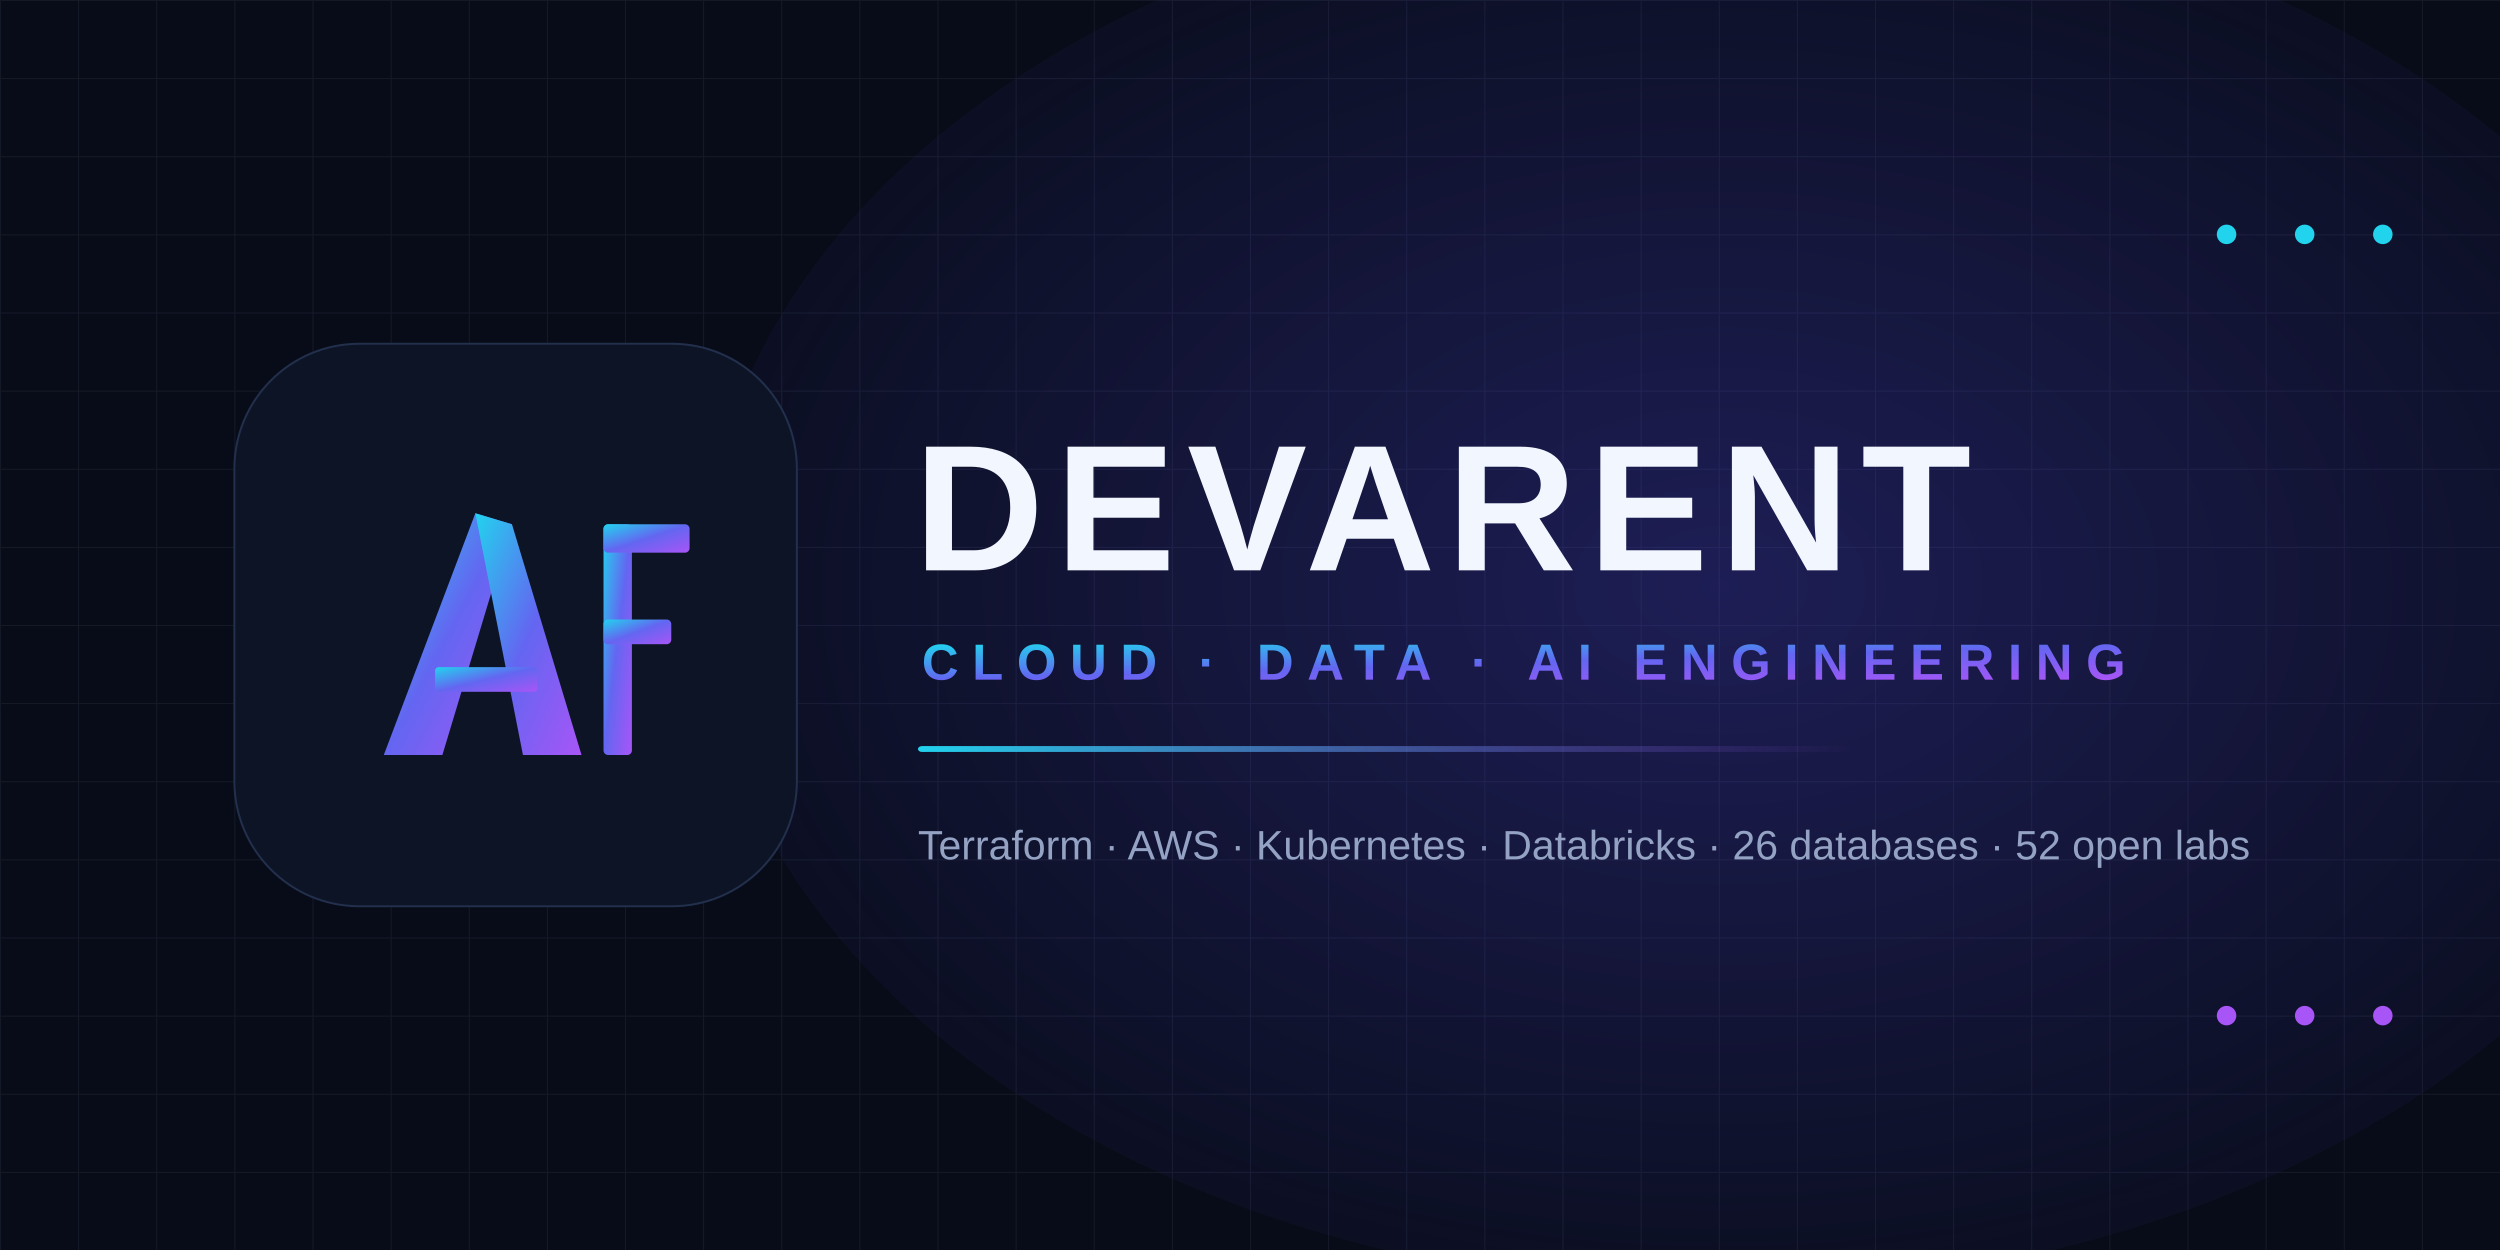
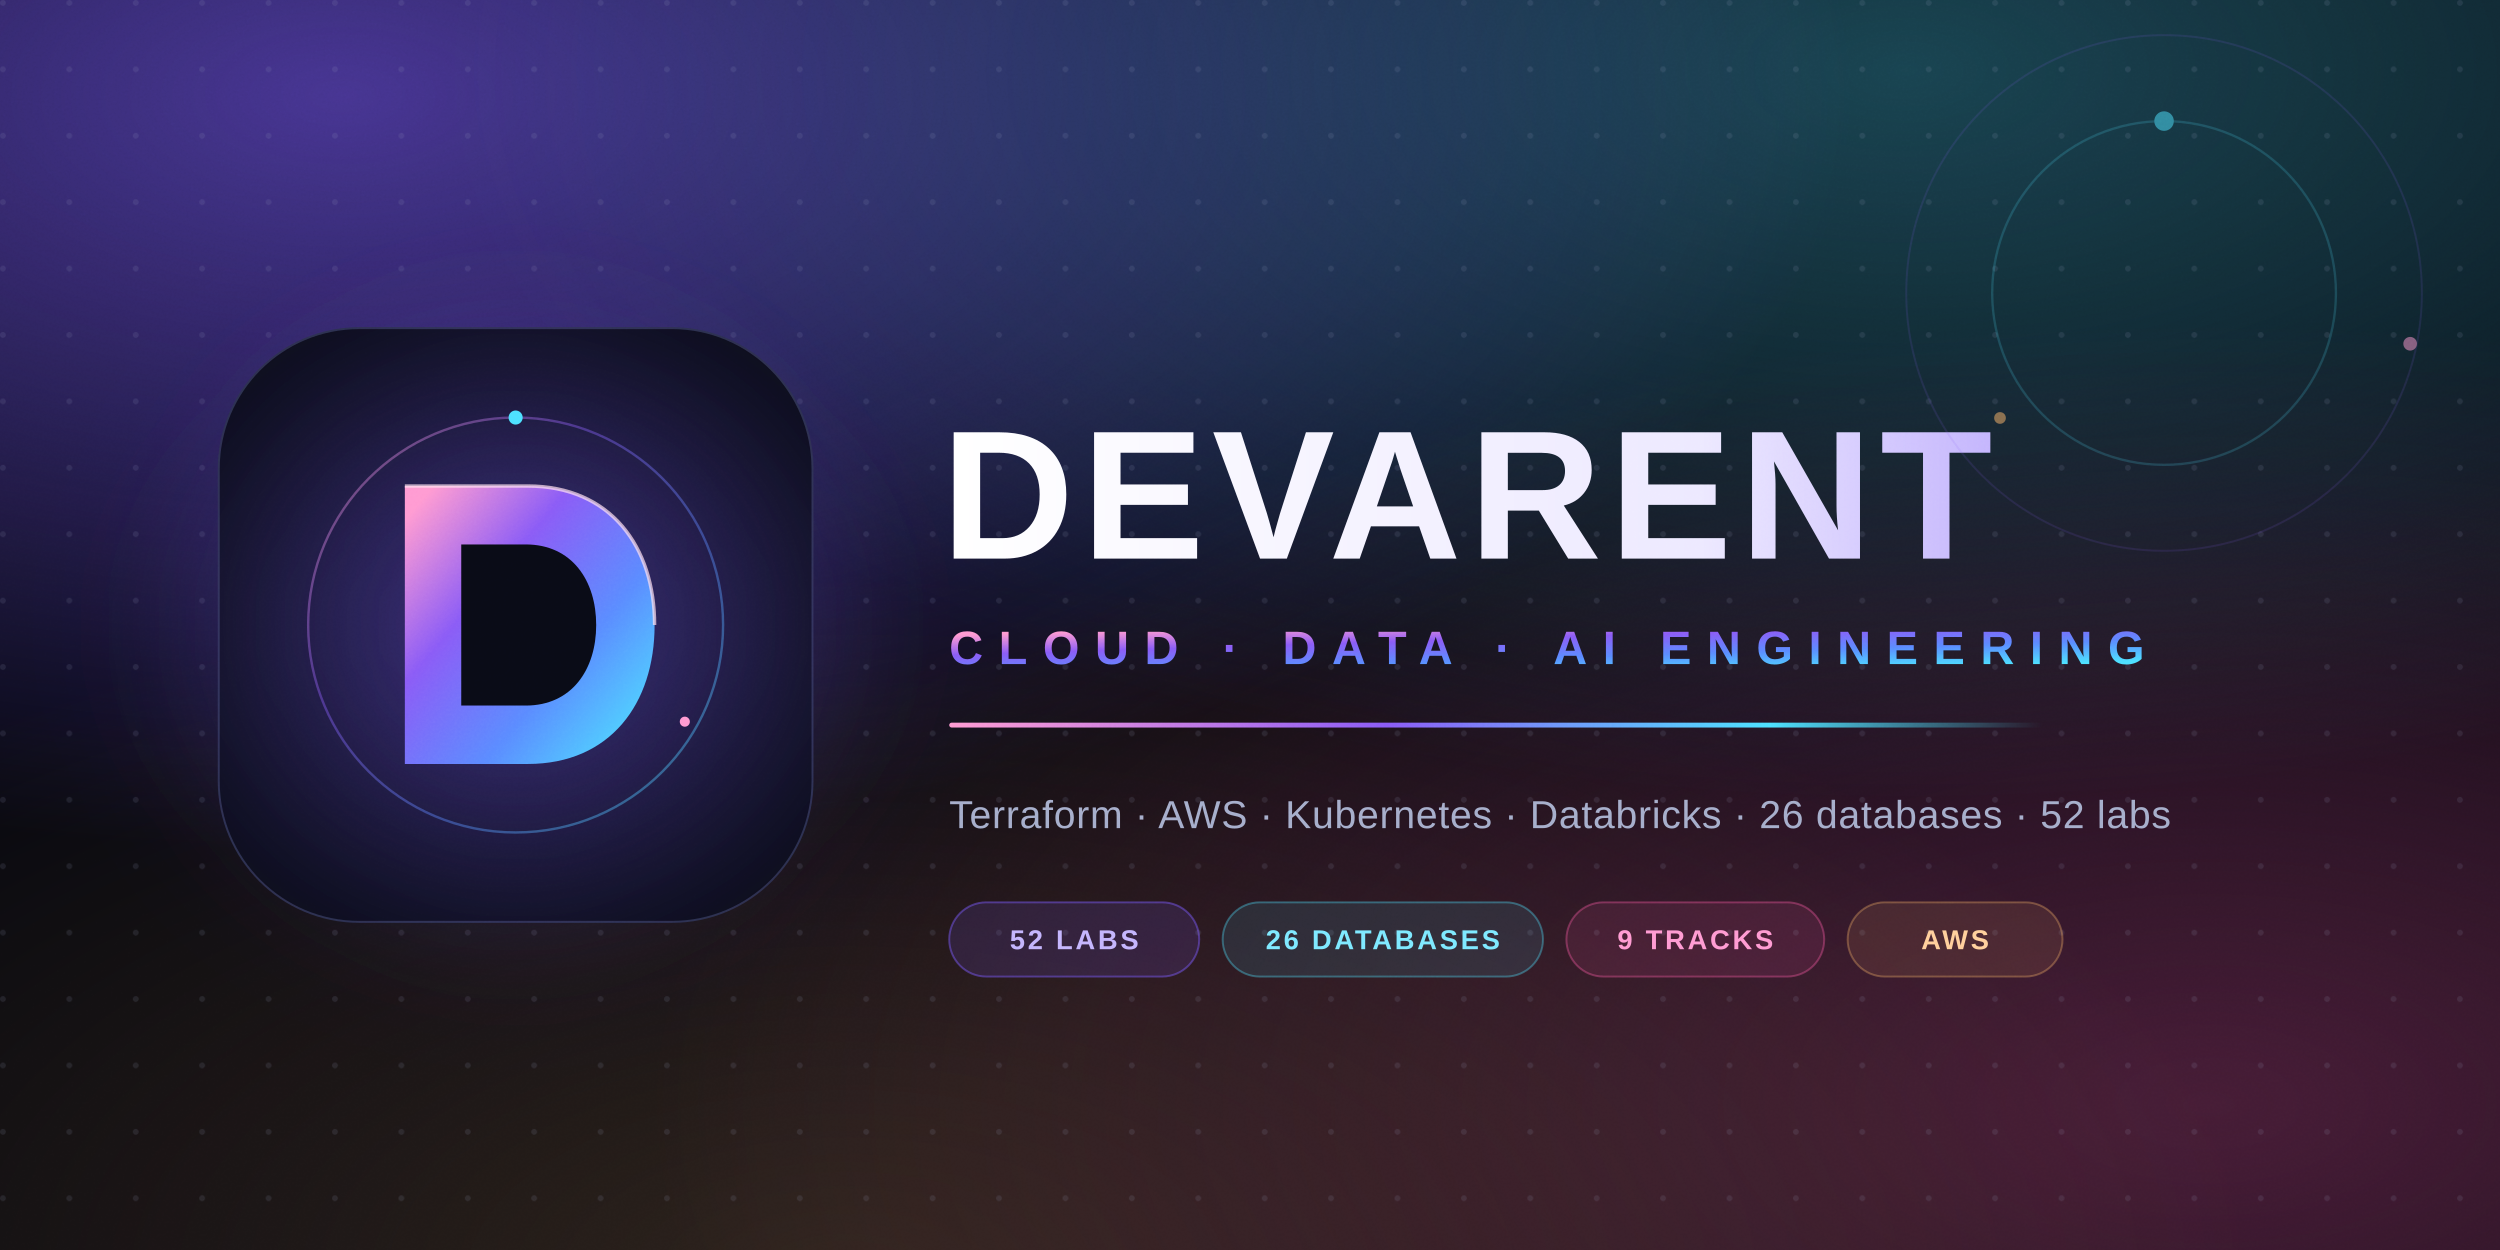
<svg xmlns="http://www.w3.org/2000/svg" width="1280" height="640" viewBox="0 0 1280 640" role="img" aria-labelledby="t d">
  <defs>
-     <linearGradient id="mark" x1="0" y1="0" x2="1" y2="1">
-       <stop offset="0" stop-color="#22D3EE" />
-       <stop offset="0.5" stop-color="#6366F1" />
-       <stop offset="1" stop-color="#A855F7" />
+     <linearGradient id="mark" x1="0.04" y1="0.08" x2="0.96" y2="0.94">
+       <stop offset="0" stop-color="#FF9BD2" />
+       <stop offset="0.32" stop-color="#8B5CF6" />
+       <stop offset="0.66" stop-color="#5B8CFF" />
+       <stop offset="1" stop-color="#4DE1FF" />
+     </linearGradient>
+     <linearGradient id="word" x1="0" y1="0" x2="1" y2="0">
+       <stop offset="0" stop-color="#FFFFFF" />
+       <stop offset="0.72" stop-color="#EDE9FF" />
+       <stop offset="1" stop-color="#C4B5FD" />
    </linearGradient>
    <linearGradient id="rule" x1="0" y1="0" x2="1" y2="0">
-       <stop offset="0" stop-color="#22D3EE" />
-       <stop offset="1" stop-color="#A855F7" stop-opacity="0" />
+       <stop offset="0" stop-color="#FF9BD2" />
+       <stop offset="0.4" stop-color="#8B5CF6" />
+       <stop offset="0.75" stop-color="#4DE1FF" />
+       <stop offset="1" stop-color="#4DE1FF" stop-opacity="0" />
    </linearGradient>
-     <radialGradient id="glow" cx="50%" cy="50%" r="60%">
-       <stop offset="0" stop-color="#4F46E5" stop-opacity="0.30" />
-       <stop offset="1" stop-color="#4F46E5" stop-opacity="0" />
+     <radialGradient id="auroraA" cx="14%" cy="8%" r="60%">
+       <stop offset="0" stop-color="#7C5CFF" stop-opacity="0.55" />
+       <stop offset="1" stop-color="#7C5CFF" stop-opacity="0" />
    </radialGradient>
-     <pattern id="grid" width="40" height="40" patternUnits="userSpaceOnUse">
-       <path d="M40 0H0V40" fill="none" stroke="#93A4C8" stroke-opacity="0.09" stroke-width="1" />
+     <radialGradient id="auroraB" cx="76%" cy="6%" r="58%">
+       <stop offset="0" stop-color="#4DE1FF" stop-opacity="0.28" />
+       <stop offset="1" stop-color="#4DE1FF" stop-opacity="0" />
+     </radialGradient>
+     <radialGradient id="auroraC" cx="88%" cy="88%" r="62%">
+       <stop offset="0" stop-color="#FF5CAA" stop-opacity="0.26" />
+       <stop offset="1" stop-color="#FF5CAA" stop-opacity="0" />
+     </radialGradient>
+     <radialGradient id="auroraD" cx="34%" cy="102%" r="56%">
+       <stop offset="0" stop-color="#FFB86B" stop-opacity="0.16" />
+       <stop offset="1" stop-color="#FFB86B" stop-opacity="0" />
+     </radialGradient>
+     <radialGradient id="tileGlow" cx="50%" cy="50%" r="50%">
+       <stop offset="0" stop-color="#7C5CFF" stop-opacity="0.5" />
+       <stop offset="1" stop-color="#7C5CFF" stop-opacity="0" />
+     </radialGradient>
+     <filter id="soft" x="-50%" y="-50%" width="200%" height="200%">
+       <feGaussianBlur stdDeviation="34" />
+     </filter>
+     <filter id="grain" x="0" y="0" width="100%" height="100%">
+       <feTurbulence type="fractalNoise" baseFrequency="0.8" numOctaves="4" stitchTiles="stitch" result="n" />
+       <feColorMatrix in="n" type="saturate" values="0" />
+       <feComponentTransfer>
+         <feFuncA type="linear" slope="0.5" />
+       </feComponentTransfer>
+     </filter>
+     <pattern id="dots" width="34" height="34" patternUnits="userSpaceOnUse">
+       <circle cx="1.5" cy="1.5" r="1.5" fill="#9AA3C4" opacity="0.13" />
    </pattern>
  </defs>
-   <rect width="1280" height="640" fill="#080C18" />
-   <rect width="1280" height="640" fill="url(#grid)" />
-   <ellipse cx="880" cy="300" rx="520" ry="360" fill="url(#glow)" />
-   <g transform="translate(120 176)">
-     <rect width="288" height="288" rx="64" fill="#0D1426" stroke="#22304D" />
-     <g transform="translate(24 24) scale(0.46875)" fill="url(#mark)">
-       <path d="M112 398 L176 398 L252 146 L212 134 Z" />
-       <path d="M212 134 L252 146 L328 398 L264 398 Z" />
-       <rect x="168" y="302" width="112" height="27" rx="4" />
-       <rect x="352" y="146" width="31" height="252" rx="5" />
-       <rect x="352" y="146" width="94" height="31" rx="5" />
-       <rect x="352" y="250" width="74" height="27" rx="5" />
+   <rect width="1280" height="640" fill="#06070E" />
+   <rect width="1280" height="640" fill="url(#auroraA)" />
+   <rect width="1280" height="640" fill="url(#auroraB)" />
+   <rect width="1280" height="640" fill="url(#auroraC)" />
+   <rect width="1280" height="640" fill="url(#auroraD)" />
+   <rect width="1280" height="640" fill="url(#dots)" />
+   <g transform="translate(112 168)">
+     <rect x="0" y="0" width="304" height="304" rx="72" fill="#0A0C17" stroke="#2A2F4A" />
+     <ellipse cx="152" cy="152" rx="200" ry="180" fill="url(#tileGlow)" filter="url(#soft)" />
+     <g transform="translate(20 20) scale(0.515625)">
+       <circle cx="256" cy="256" r="206" fill="none" stroke="url(#mark)" stroke-opacity="0.42" stroke-width="2.4" />
+       <circle cx="256" cy="50" r="7" fill="#4DE1FF" />
+       <circle cx="424" cy="352" r="5" fill="#FF9BD2" />
+       <path d="M146 118 H268 C350 118 394 178 394 256 C394 334 350 394 268 394 H146 Z" fill="url(#mark)" />
+       <path d="M202 176 H266 C312 176 336 212 336 256 C336 300 312 336 266 336 H202 Z" fill="#0A0C17" />
+       <path d="M146 118 H268 C350 118 394 178 394 256" fill="none" stroke="#FFE1F1" stroke-opacity="0.7" stroke-width="3.4" />
    </g>
  </g>
-   <text x="468" y="292" fill="#F2F6FF" font-family="Segoe UI, Helvetica Neue, Arial, sans-serif" font-size="92" font-weight="800" letter-spacing="6">DEVARENT</text>
-   <text x="472" y="348" fill="url(#mark)" font-family="Segoe UI, Helvetica Neue, Arial, sans-serif" font-size="26" font-weight="700" letter-spacing="7">CLOUD · DATA · AI ENGINEERING</text>
-   <rect x="470" y="382" width="480" height="3" rx="2" fill="url(#rule)" />
-   <text x="470" y="440" fill="#94A3C4" font-family="Segoe UI, Helvetica Neue, Arial, sans-serif" font-size="21">Terraform · AWS · Kubernetes · Databricks · 26 databases · 52 open labs</text>
-   <g fill="#22D3EE">
-     <circle cx="1140" cy="120" r="5" />
-     <circle cx="1180" cy="120" r="5" />
-     <circle cx="1220" cy="120" r="5" />
+   <text x="482" y="286" fill="url(#word)" font-family="Segoe UI, Helvetica Neue, Arial, sans-serif" font-size="94" font-weight="800" letter-spacing="4">DEVARENT</text>
+   <text x="486" y="340" fill="url(#mark)" font-family="Segoe UI, Helvetica Neue, Arial, sans-serif" font-size="24" font-weight="700" letter-spacing="8">CLOUD · DATA · AI ENGINEERING</text>
+   <rect x="486" y="370" width="560" height="2.5" rx="1.25" fill="url(#rule)" />
+   <text x="486" y="424" fill="#A6AECB" font-family="Segoe UI, Helvetica Neue, Arial, sans-serif" font-size="20" letter-spacing="0.4">Terraform · AWS · Kubernetes · Databricks · 26 databases · 52 labs</text>
+   <g font-family="Segoe UI, Helvetica Neue, Arial, sans-serif" font-size="14" font-weight="700" letter-spacing="1.4">
+     <g transform="translate(486 462)">
+       <rect width="128" height="38" rx="19" fill="#7C5CFF" fill-opacity="0.14" stroke="#7C5CFF" stroke-opacity="0.45" />
+       <text x="64" y="24" text-anchor="middle" fill="#C4B5FD">52 LABS</text>
+     </g>
+     <g transform="translate(626 462)">
+       <rect width="164" height="38" rx="19" fill="#4DE1FF" fill-opacity="0.1" stroke="#4DE1FF" stroke-opacity="0.35" />
+       <text x="82" y="24" text-anchor="middle" fill="#7EE9FF">26 DATABASES</text>
+     </g>
+     <g transform="translate(802 462)">
+       <rect width="132" height="38" rx="19" fill="#FF5CAA" fill-opacity="0.1" stroke="#FF5CAA" stroke-opacity="0.35" />
+       <text x="66" y="24" text-anchor="middle" fill="#FF9BD2">9 TRACKS</text>
+     </g>
+     <g transform="translate(946 462)">
+       <rect width="110" height="38" rx="19" fill="#FFB86B" fill-opacity="0.1" stroke="#FFB86B" stroke-opacity="0.32" />
+       <text x="55" y="24" text-anchor="middle" fill="#FFCF9C">AWS</text>
+     </g>
  </g>
-   <g fill="#A855F7">
-     <circle cx="1140" cy="520" r="5" />
-     <circle cx="1180" cy="520" r="5" />
-     <circle cx="1220" cy="520" r="5" />
+   <g opacity="0.5">
+     <circle cx="1108" cy="150" r="88" fill="none" stroke="#4DE1FF" stroke-opacity="0.35" stroke-width="1.2" />
+     <circle cx="1108" cy="150" r="132" fill="none" stroke="#8B5CF6" stroke-opacity="0.25" stroke-width="1" />
+     <circle cx="1108" cy="62" r="5" fill="#4DE1FF" />
+     <circle cx="1234" cy="176" r="3.5" fill="#FF9BD2" />
+     <circle cx="1024" cy="214" r="3" fill="#FFB86B" />
  </g>
+   <rect width="1280" height="640" filter="url(#grain)" opacity="0.14" style="mix-blend-mode:overlay" />
</svg>
